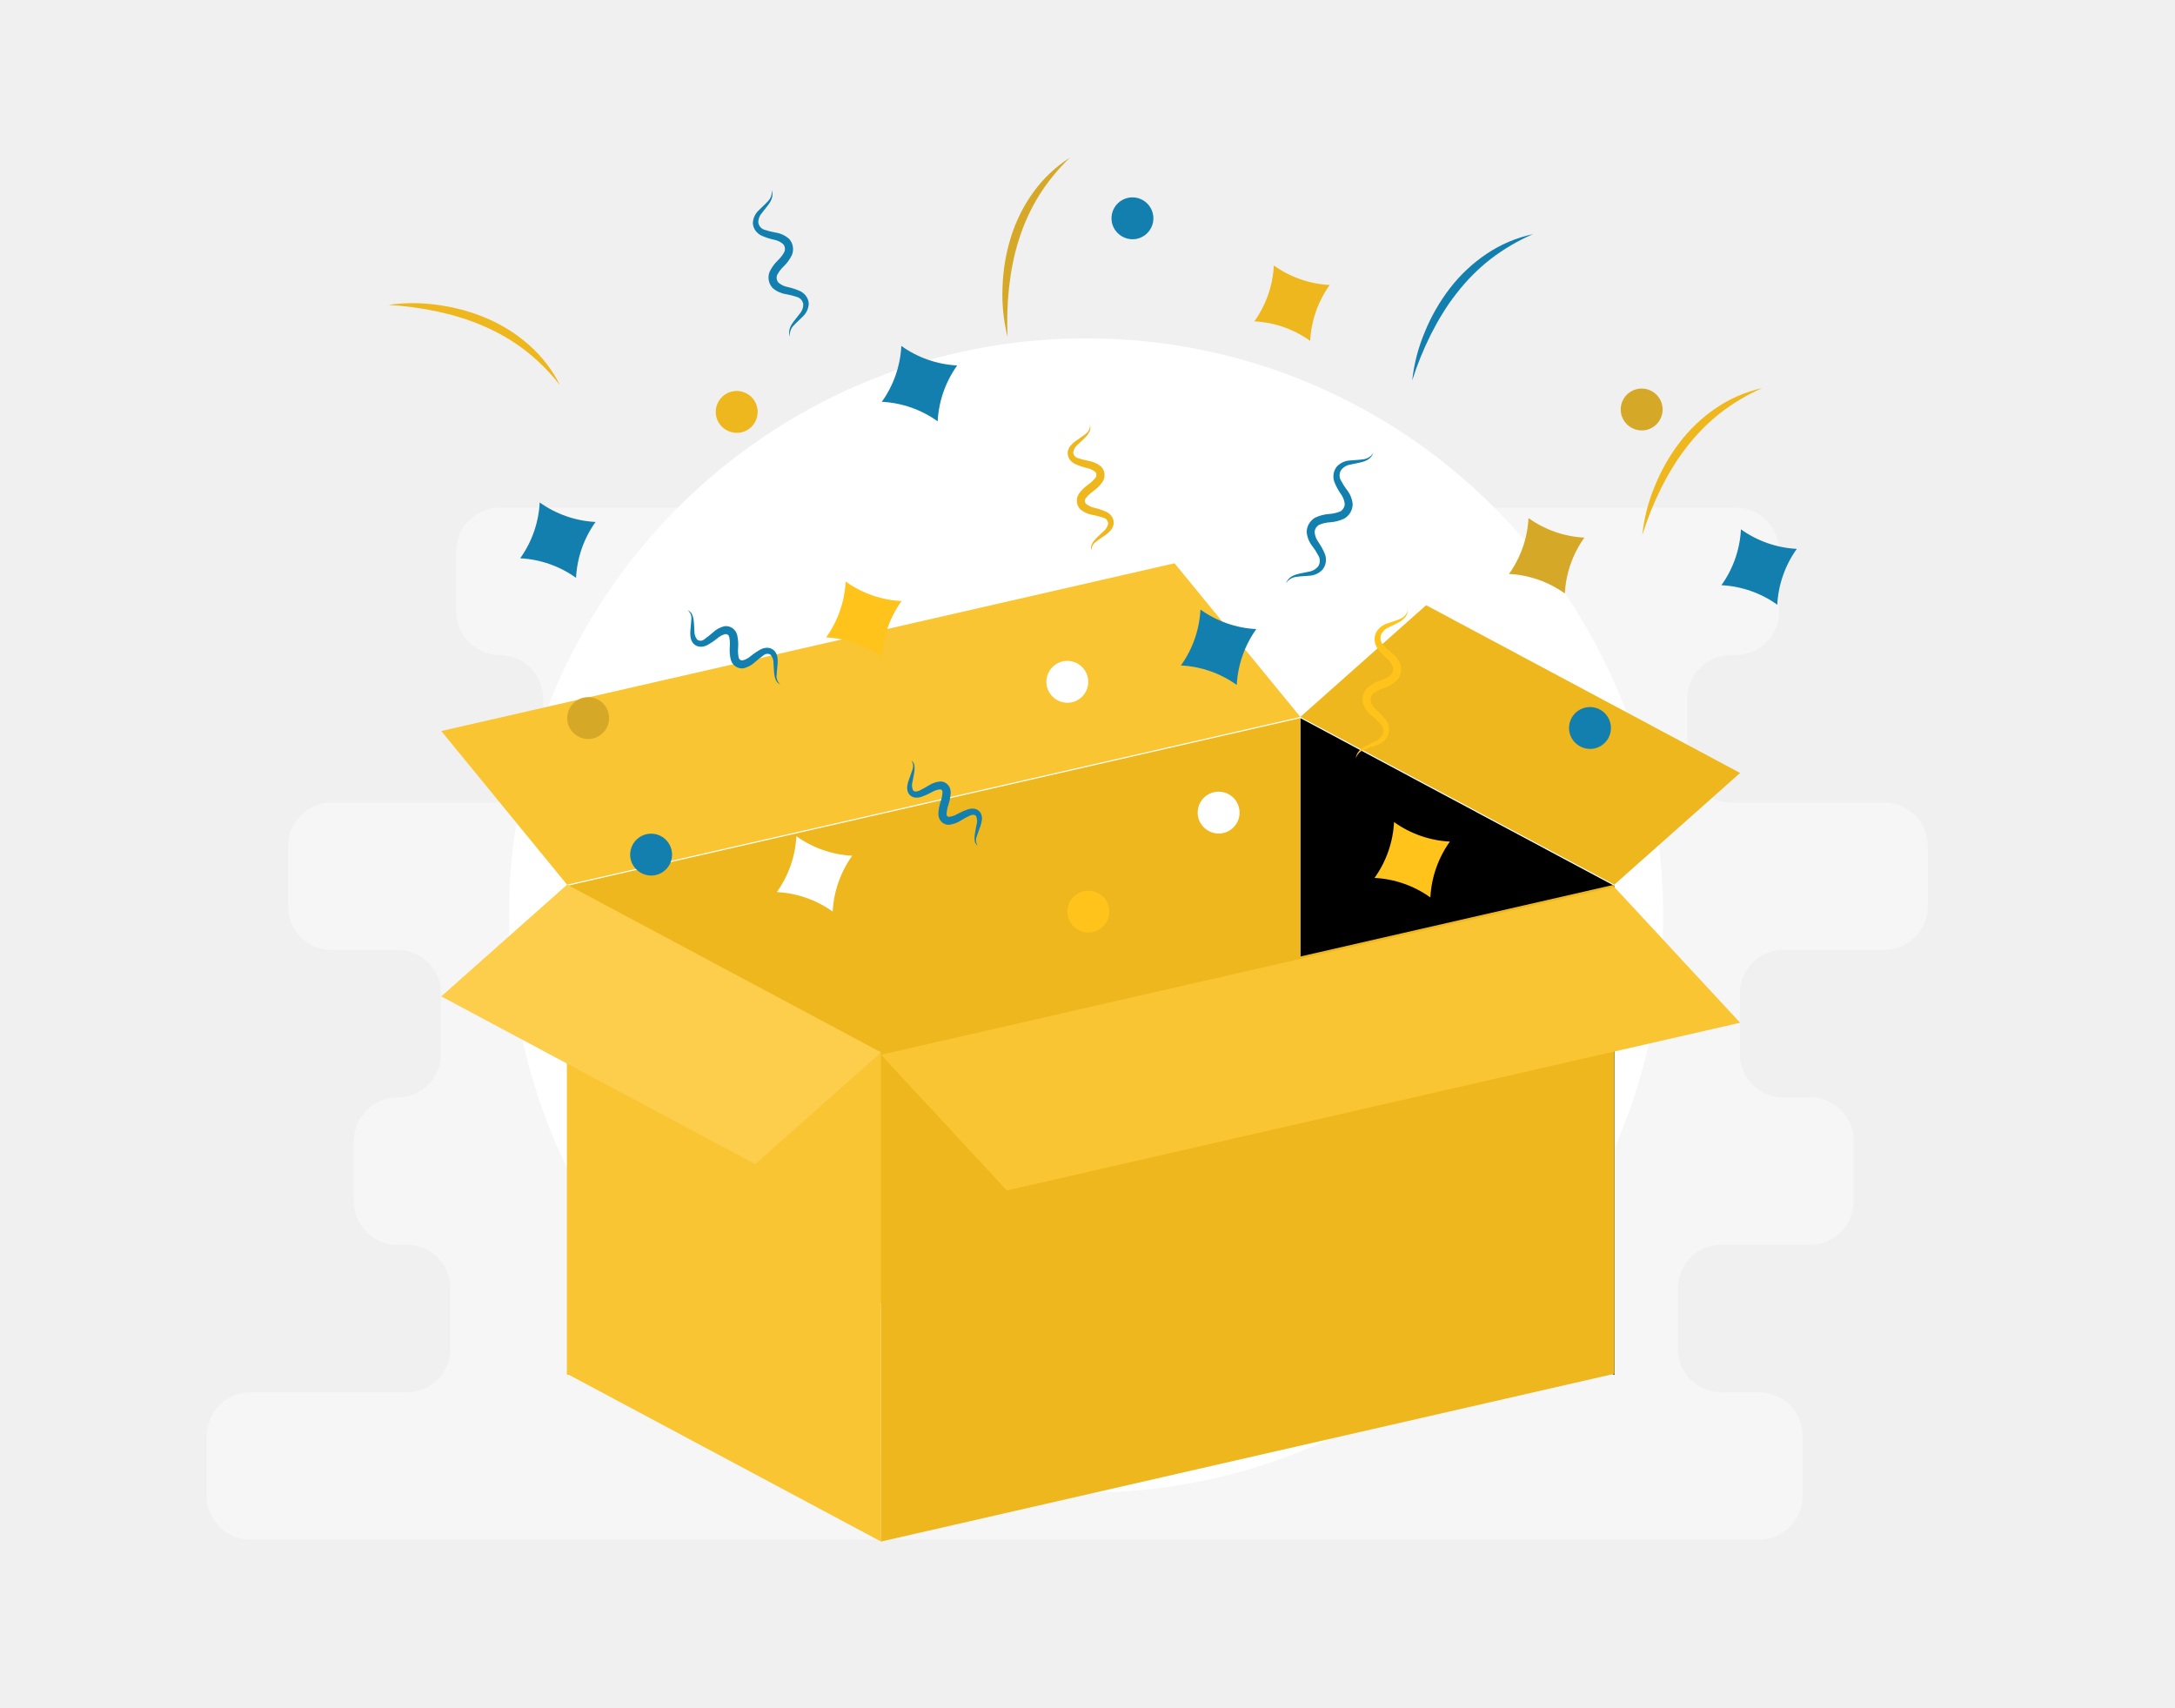
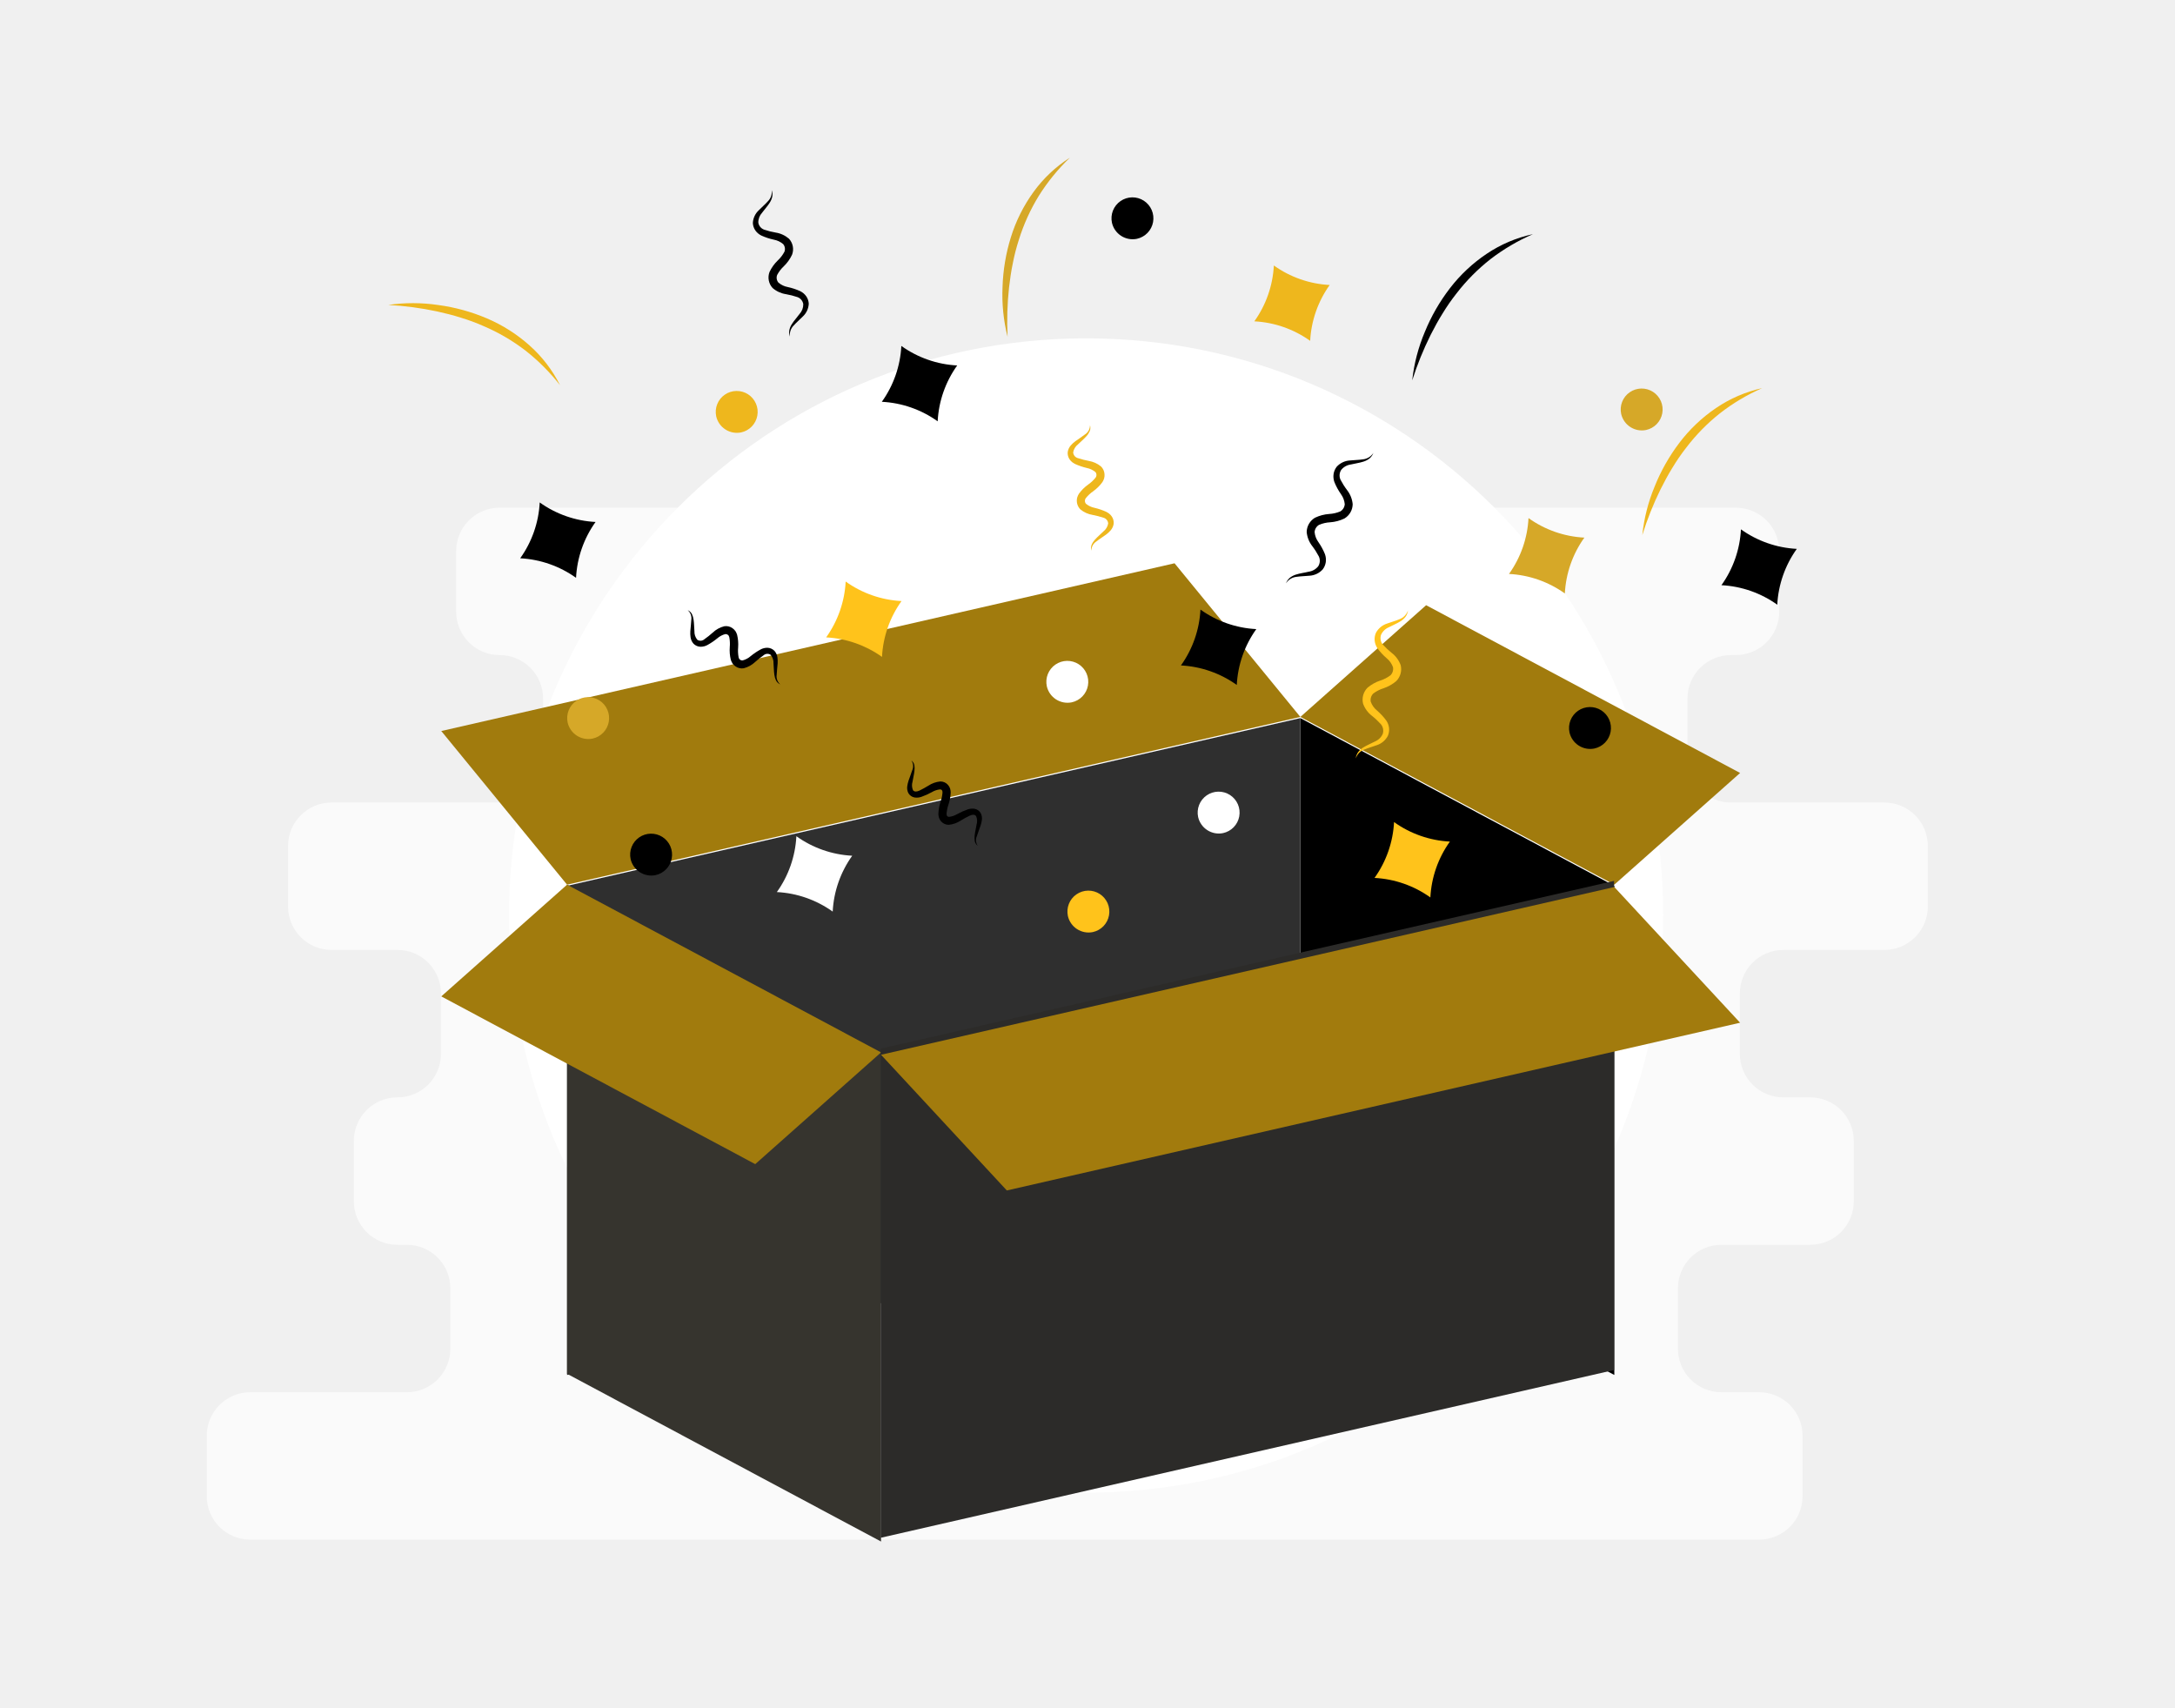
<svg xmlns="http://www.w3.org/2000/svg" width="242" height="190" viewBox="0 0 242 190" fill="none">
-   <path d="M214.501 100.845V94.118C214.501 92.835 213.992 91.605 213.085 90.698C212.177 89.79 210.947 89.281 209.664 89.281H192.591C191.956 89.281 191.327 89.156 190.74 88.913C190.153 88.67 189.62 88.313 189.171 87.864C188.721 87.415 188.365 86.882 188.122 86.295C187.879 85.708 187.754 85.079 187.754 84.444V77.716C187.754 76.433 188.264 75.203 189.171 74.296C190.078 73.389 191.308 72.879 192.591 72.879H193.13C193.765 72.879 194.394 72.754 194.981 72.511C195.568 72.268 196.101 71.912 196.55 71.463C197 71.013 197.356 70.48 197.599 69.893C197.842 69.306 197.967 68.677 197.967 68.042V61.315C197.967 60.679 197.842 60.05 197.599 59.464C197.356 58.877 197 58.343 196.55 57.894C196.101 57.445 195.568 57.089 194.981 56.846C194.394 56.603 193.765 56.477 193.13 56.477H55.59C54.307 56.477 53.077 56.987 52.17 57.894C51.263 58.801 50.753 60.032 50.753 61.315V68.042C50.753 69.325 51.263 70.555 52.17 71.463C53.077 72.37 54.307 72.879 55.59 72.879C56.225 72.879 56.854 73.004 57.441 73.247C58.028 73.49 58.561 73.847 59.011 74.296C59.46 74.745 59.816 75.278 60.059 75.865C60.302 76.452 60.427 77.081 60.427 77.716V84.444C60.427 85.079 60.302 85.708 60.059 86.295C59.816 86.882 59.46 87.415 59.011 87.864C58.561 88.313 58.028 88.67 57.441 88.913C56.854 89.156 56.225 89.281 55.59 89.281H36.885C36.25 89.281 35.621 89.406 35.034 89.649C34.447 89.892 33.914 90.249 33.465 90.698C33.015 91.147 32.659 91.68 32.416 92.267C32.173 92.854 32.048 93.483 32.048 94.118V100.845C32.048 101.481 32.173 102.11 32.416 102.697C32.659 103.283 33.015 103.817 33.465 104.266C33.914 104.715 34.447 105.071 35.034 105.314C35.621 105.557 36.25 105.683 36.885 105.683H44.224C45.507 105.683 46.738 106.192 47.645 107.099C48.552 108.006 49.062 109.237 49.062 110.52V117.247C49.062 118.53 48.552 119.76 47.645 120.668C46.738 121.575 45.507 122.084 44.224 122.084H44.207C42.924 122.084 41.694 122.594 40.786 123.501C39.879 124.408 39.37 125.638 39.37 126.921V133.649C39.37 134.284 39.495 134.913 39.738 135.5C39.981 136.087 40.337 136.62 40.786 137.069C41.236 137.518 41.769 137.875 42.356 138.118C42.943 138.361 43.572 138.486 44.207 138.486H45.269C45.904 138.486 46.533 138.611 47.12 138.854C47.707 139.097 48.24 139.453 48.689 139.903C49.138 140.352 49.495 140.885 49.738 141.472C49.981 142.059 50.106 142.688 50.106 143.323V150.051C50.106 151.333 49.596 152.564 48.689 153.471C47.782 154.378 46.552 154.888 45.269 154.888H27.841C27.206 154.888 26.577 155.013 25.99 155.256C25.403 155.499 24.87 155.855 24.421 156.304C23.971 156.754 23.615 157.287 23.372 157.874C23.129 158.46 23.004 159.089 23.004 159.725V166.452C23.004 167.087 23.129 167.716 23.372 168.303C23.615 168.89 23.971 169.423 24.421 169.873C24.87 170.322 25.403 170.678 25.99 170.921C26.577 171.164 27.206 171.289 27.841 171.289H195.727C196.362 171.289 196.991 171.164 197.578 170.921C198.165 170.678 198.698 170.322 199.147 169.873C199.596 169.423 199.953 168.89 200.196 168.303C200.439 167.716 200.564 167.087 200.564 166.452V159.725C200.564 159.089 200.439 158.46 200.196 157.874C199.953 157.287 199.596 156.754 199.147 156.304C198.698 155.855 198.165 155.499 197.578 155.256C196.991 155.013 196.362 154.888 195.727 154.888H191.533C190.898 154.888 190.269 154.762 189.682 154.519C189.095 154.276 188.562 153.92 188.113 153.471C187.663 153.022 187.307 152.488 187.064 151.902C186.821 151.315 186.696 150.686 186.696 150.051V143.323C186.696 142.688 186.821 142.059 187.064 141.472C187.307 140.885 187.663 140.352 188.113 139.903C188.562 139.453 189.095 139.097 189.682 138.854C190.269 138.611 190.898 138.486 191.533 138.486H201.422C202.705 138.486 203.935 137.976 204.842 137.069C205.749 136.162 206.259 134.932 206.259 133.649V126.921C206.259 125.638 205.749 124.408 204.842 123.501C203.935 122.594 202.705 122.084 201.422 122.084H198.422C197.139 122.084 195.909 121.575 195.002 120.668C194.095 119.76 193.585 118.53 193.585 117.247V110.52C193.585 109.237 194.095 108.006 195.002 107.099C195.909 106.192 197.139 105.683 198.422 105.683H209.664C210.947 105.683 212.177 105.173 213.085 104.266C213.992 103.359 214.501 102.128 214.501 100.845Z" fill="white" fill-opacity="0.37" />
+   <path d="M214.501 100.845V94.118C214.501 92.835 213.992 91.605 213.085 90.698C212.177 89.79 210.947 89.281 209.664 89.281H192.591C191.956 89.281 191.327 89.156 190.74 88.913C190.153 88.67 189.62 88.313 189.171 87.864C188.721 87.415 188.365 86.882 188.122 86.295C187.879 85.708 187.754 85.079 187.754 84.444V77.716C187.754 76.433 188.264 75.203 189.171 74.296C190.078 73.389 191.308 72.879 192.591 72.879H193.13C193.765 72.879 194.394 72.754 194.981 72.511C195.568 72.268 196.101 71.912 196.55 71.463C197 71.013 197.356 70.48 197.599 69.893C197.842 69.306 197.967 68.677 197.967 68.042V61.315C197.967 60.679 197.842 60.05 197.599 59.464C197.356 58.877 197 58.343 196.55 57.894C196.101 57.445 195.568 57.089 194.981 56.846C194.394 56.603 193.765 56.477 193.13 56.477H55.59C54.307 56.477 53.077 56.987 52.17 57.894C51.263 58.801 50.753 60.032 50.753 61.315V68.042C50.753 69.325 51.263 70.555 52.17 71.463C53.077 72.37 54.307 72.879 55.59 72.879C56.225 72.879 56.854 73.004 57.441 73.247C58.028 73.49 58.561 73.847 59.011 74.296C59.46 74.745 59.816 75.278 60.059 75.865C60.302 76.452 60.427 77.081 60.427 77.716V84.444C60.427 85.079 60.302 85.708 60.059 86.295C59.816 86.882 59.46 87.415 59.011 87.864C58.561 88.313 58.028 88.67 57.441 88.913C56.854 89.156 56.225 89.281 55.59 89.281H36.885C36.25 89.281 35.621 89.406 35.034 89.649C34.447 89.892 33.914 90.249 33.465 90.698C33.015 91.147 32.659 91.68 32.416 92.267C32.173 92.854 32.048 93.483 32.048 94.118V100.845C32.048 101.481 32.173 102.11 32.416 102.697C32.659 103.283 33.015 103.817 33.465 104.266C33.914 104.715 34.447 105.071 35.034 105.314C35.621 105.557 36.25 105.683 36.885 105.683H44.224C45.507 105.683 46.738 106.192 47.645 107.099C48.552 108.006 49.062 109.237 49.062 110.52V117.247C49.062 118.53 48.552 119.76 47.645 120.668C46.738 121.575 45.507 122.084 44.224 122.084H44.207C42.924 122.084 41.694 122.594 40.786 123.501C39.879 124.408 39.37 125.638 39.37 126.921V133.649C39.37 134.284 39.495 134.913 39.738 135.5C39.981 136.087 40.337 136.62 40.786 137.069C41.236 137.518 41.769 137.875 42.356 138.118C42.943 138.361 43.572 138.486 44.207 138.486H45.269C45.904 138.486 46.533 138.611 47.12 138.854C47.707 139.097 48.24 139.453 48.689 139.903C49.138 140.352 49.495 140.885 49.738 141.472C49.981 142.059 50.106 142.688 50.106 143.323V150.051C50.106 151.333 49.596 152.564 48.689 153.471C47.782 154.378 46.552 154.888 45.269 154.888H27.841C27.206 154.888 26.577 155.013 25.99 155.256C25.403 155.499 24.87 155.855 24.421 156.304C23.971 156.754 23.615 157.287 23.372 157.874C23.129 158.46 23.004 159.089 23.004 159.725V166.452C23.004 167.087 23.129 167.716 23.372 168.303C23.615 168.89 23.971 169.423 24.421 169.873C24.87 170.322 25.403 170.678 25.99 170.921C26.577 171.164 27.206 171.289 27.841 171.289H195.727C196.362 171.289 196.991 171.164 197.578 170.921C198.165 170.678 198.698 170.322 199.147 169.873C199.596 169.423 199.953 168.89 200.196 168.303C200.439 167.716 200.564 167.087 200.564 166.452V159.725C200.564 159.089 200.439 158.46 200.196 157.874C199.953 157.287 199.596 156.754 199.147 156.304C198.698 155.855 198.165 155.499 197.578 155.256C196.991 155.013 196.362 154.888 195.727 154.888H191.533C190.898 154.888 190.269 154.762 189.682 154.519C189.095 154.276 188.562 153.92 188.113 153.471C187.663 153.022 187.307 152.488 187.064 151.902C186.821 151.315 186.696 150.686 186.696 150.051V143.323C186.696 142.688 186.821 142.059 187.064 141.472C187.307 140.885 187.663 140.352 188.113 139.903C188.562 139.453 189.095 139.097 189.682 138.854C190.269 138.611 190.898 138.486 191.533 138.486H201.422C202.705 138.486 203.935 137.976 204.842 137.069C205.749 136.162 206.259 134.932 206.259 133.649V126.921C206.259 125.638 205.749 124.408 204.842 123.501C203.935 122.594 202.705 122.084 201.422 122.084H198.422C197.139 122.084 195.909 121.575 195.002 120.668C194.095 119.76 193.585 118.53 193.585 117.247V110.52C193.585 109.237 194.095 108.006 195.002 107.099C195.909 106.192 197.139 105.683 198.422 105.683H209.664C210.947 105.683 212.177 105.173 213.085 104.266C213.992 103.359 214.501 102.128 214.501 100.845Z" fill="white" fill-opacity="0.65" />
  <path d="M120.846 166.056C156.307 166.056 185.054 137.31 185.054 101.849C185.054 66.388 156.307 37.641 120.846 37.641C85.385 37.641 56.638 66.388 56.638 101.849C56.638 137.31 85.385 166.056 120.846 166.056Z" fill="white" />
  <path d="M144.682 79.89L179.616 98.551V152.968L144.682 134.307V79.89Z" fill="black" />
-   <path d="M144.682 79.89L63.094 98.551V152.968L144.682 134.307V79.89Z" fill="#EEB71D" />
-   <path d="M130.685 62.666L49.098 81.328L63.094 98.422L144.682 79.76L130.685 62.666Z" fill="#F9C532" />
-   <path d="M98.028 171.5L63.094 152.839V98.422L98.028 117.083V171.5Z" fill="#F9C532" />
-   <path d="M84.032 129.512L49.098 110.85L63.094 98.422L98.028 117.083L84.032 129.512Z" fill="#FCCE4C" />
-   <path d="M179.616 98.421L144.682 79.76L158.678 67.331L193.612 85.993L179.616 98.421Z" fill="#EEB71D" />
-   <path d="M98.027 171.5L179.615 152.839V98.422L98.027 117.083V171.5Z" fill="#EEB71D" />
-   <path d="M98.027 117.344L179.615 98.683L193.612 113.78L112.024 132.441L98.027 117.344Z" fill="#F9C532" />
+   <path d="M144.682 79.89L63.094 98.551V152.968L144.682 134.307V79.89Z" fill="#2F2F2F" />
+   <path d="M130.685 62.666L49.098 81.328L63.094 98.422L144.682 79.76L130.685 62.666Z" fill="#A17B0D" />
+   <path d="M98.028 171.5L63.094 152.839V98.422L98.028 117.083V171.5Z" fill="#36342E" />
+   <path d="M84.032 129.512L49.098 110.85L63.094 98.422L98.028 117.083L84.032 129.512Z" fill="#A17B0D" />
+   <path d="M179.616 98.421L144.682 79.76L158.678 67.331L193.612 85.993L179.616 98.421Z" fill="#A17B0D" />
+   <path d="M98 171.078L179.588 152.417V98L98 116.661V171.078Z" fill="#2C2B29" />
+   <path d="M98.027 117.344L179.615 98.683L193.612 113.78L112.024 132.441L98.027 117.344Z" fill="#A27B0D" />
  <path d="M43.199 33.925C45.044 33.658 46.919 33.66 48.763 33.934C50.625 34.184 52.444 34.684 54.173 35.42C55.91 36.16 57.514 37.178 58.922 38.435C60.322 39.68 61.472 41.181 62.311 42.856C61.188 41.416 59.893 40.119 58.455 38.993C57.025 37.897 55.462 36.984 53.803 36.277C52.978 35.912 52.131 35.599 51.266 35.338C50.405 35.061 49.524 34.848 48.638 34.648C46.847 34.265 45.028 34.023 43.199 33.925Z" fill="#EEB71D" />
-   <path d="M157.129 42.318C157.332 40.464 157.804 38.65 158.53 36.933C159.239 35.193 160.179 33.557 161.324 32.068C162.475 30.572 163.862 29.273 165.432 28.225C166.988 27.181 168.728 26.444 170.56 26.051C168.885 26.778 167.306 27.707 165.856 28.816C164.436 29.927 163.161 31.212 162.061 32.64C161.501 33.348 160.986 34.09 160.517 34.861C160.033 35.626 159.606 36.425 159.191 37.233C158.372 38.872 157.682 40.572 157.129 42.318Z" fill="#127FAF" />
+   <path d="M157.129 42.318C157.332 40.464 157.804 38.65 158.53 36.933C159.239 35.193 160.179 33.557 161.324 32.068C162.475 30.572 163.862 29.273 165.432 28.225C166.988 27.181 168.728 26.444 170.56 26.051C168.885 26.778 167.306 27.707 165.856 28.816C164.436 29.927 163.161 31.212 162.061 32.64C161.501 33.348 160.986 34.09 160.517 34.861C160.033 35.626 159.606 36.425 159.191 37.233C158.372 38.872 157.682 40.572 157.129 42.318Z" fill="black" />
  <path d="M112.107 37.47C111.652 35.661 111.463 33.797 111.546 31.934C111.605 30.056 111.916 28.195 112.472 26.401C113.03 24.597 113.879 22.897 114.985 21.368C116.081 19.848 117.456 18.551 119.036 17.545C117.719 18.809 116.561 20.23 115.589 21.775C114.644 23.311 113.896 24.959 113.362 26.68C113.083 27.539 112.858 28.414 112.688 29.3C112.5 30.185 112.378 31.083 112.27 31.986C112.072 33.806 112.018 35.64 112.107 37.47Z" fill="#D6A828" />
  <path d="M182.729 59.534C182.921 57.679 183.381 55.862 184.097 54.141C184.794 52.396 185.723 50.754 186.859 49.258C188 47.754 189.379 46.447 190.942 45.388C192.491 44.335 194.227 43.586 196.057 43.182C194.386 43.919 192.813 44.858 191.37 45.977C189.957 47.097 188.69 48.39 187.6 49.825C187.044 50.537 186.533 51.282 186.07 52.056C185.591 52.824 185.169 53.626 184.759 54.437C183.95 56.08 183.272 57.785 182.729 59.534Z" fill="#EEB71D" />
-   <path d="M76.515 67.883C76.718 67.968 76.885 68.121 76.987 68.317C77.083 68.516 77.145 68.729 77.172 68.948C77.236 69.379 77.227 69.807 77.265 70.212C77.248 70.561 77.362 70.904 77.584 71.173C77.702 71.252 77.842 71.29 77.984 71.281C78.125 71.271 78.26 71.216 78.366 71.122C78.692 70.894 79.004 70.646 79.3 70.38C79.66 70.036 80.103 69.792 80.586 69.671C80.907 69.62 81.235 69.697 81.499 69.887C81.632 69.98 81.748 70.096 81.838 70.23C81.914 70.356 81.974 70.49 82.017 70.63C82.125 71.087 82.163 71.558 82.129 72.026C82.095 72.393 82.113 72.764 82.182 73.127C82.201 73.236 82.262 73.334 82.352 73.399C82.43 73.459 82.529 73.485 82.627 73.472C82.96 73.385 83.269 73.222 83.527 72.993C83.868 72.714 84.236 72.466 84.623 72.255C84.859 72.127 85.124 72.062 85.392 72.065C85.687 72.074 85.966 72.198 86.171 72.41C86.347 72.612 86.461 72.861 86.499 73.126C86.53 73.351 86.538 73.579 86.523 73.806C86.493 74.239 86.431 74.65 86.417 75.057C86.385 75.257 86.405 75.461 86.475 75.651C86.546 75.841 86.664 76.009 86.819 76.139C86.615 76.054 86.448 75.901 86.345 75.706C86.25 75.507 86.187 75.293 86.159 75.074C86.095 74.643 86.103 74.215 86.065 73.811C86.082 73.462 85.968 73.119 85.746 72.849C85.629 72.769 85.489 72.731 85.348 72.74C85.207 72.748 85.072 72.804 84.966 72.897C84.64 73.124 84.328 73.371 84.032 73.636C83.672 73.98 83.23 74.225 82.748 74.347C82.427 74.4 82.099 74.324 81.834 74.136C81.7 74.045 81.584 73.929 81.493 73.795C81.415 73.67 81.354 73.536 81.311 73.395C81.201 72.938 81.162 72.467 81.197 71.998C81.231 71.63 81.214 71.258 81.146 70.895C81.129 70.834 81.106 70.775 81.076 70.719C81.039 70.69 81.024 70.636 80.977 70.62C80.899 70.56 80.8 70.533 80.703 70.544C80.37 70.63 80.062 70.794 79.804 71.021C79.462 71.301 79.096 71.548 78.709 71.761C78.474 71.889 78.21 71.955 77.942 71.953C77.647 71.946 77.367 71.823 77.162 71.612C76.985 71.41 76.871 71.161 76.834 70.896C76.802 70.671 76.793 70.443 76.809 70.216C76.839 69.783 76.901 69.372 76.916 68.965C76.948 68.765 76.928 68.561 76.858 68.371C76.788 68.181 76.669 68.013 76.515 67.883Z" fill="#127FAF" />
+   <path d="M76.515 67.883C76.718 67.968 76.885 68.121 76.987 68.317C77.083 68.516 77.145 68.729 77.172 68.948C77.236 69.379 77.227 69.807 77.265 70.212C77.248 70.561 77.362 70.904 77.584 71.173C77.702 71.252 77.842 71.29 77.984 71.281C78.125 71.271 78.26 71.216 78.366 71.122C78.692 70.894 79.004 70.646 79.3 70.38C79.66 70.036 80.103 69.792 80.586 69.671C80.907 69.62 81.235 69.697 81.499 69.887C81.632 69.98 81.748 70.096 81.838 70.23C81.914 70.356 81.974 70.49 82.017 70.63C82.125 71.087 82.163 71.558 82.129 72.026C82.095 72.393 82.113 72.764 82.182 73.127C82.201 73.236 82.262 73.334 82.352 73.399C82.43 73.459 82.529 73.485 82.627 73.472C82.96 73.385 83.269 73.222 83.527 72.993C83.868 72.714 84.236 72.466 84.623 72.255C84.859 72.127 85.124 72.062 85.392 72.065C85.687 72.074 85.966 72.198 86.171 72.41C86.347 72.612 86.461 72.861 86.499 73.126C86.53 73.351 86.538 73.579 86.523 73.806C86.493 74.239 86.431 74.65 86.417 75.057C86.385 75.257 86.405 75.461 86.475 75.651C86.546 75.841 86.664 76.009 86.819 76.139C86.615 76.054 86.448 75.901 86.345 75.706C86.25 75.507 86.187 75.293 86.159 75.074C86.095 74.643 86.103 74.215 86.065 73.811C86.082 73.462 85.968 73.119 85.746 72.849C85.629 72.769 85.489 72.731 85.348 72.74C85.207 72.748 85.072 72.804 84.966 72.897C84.64 73.124 84.328 73.371 84.032 73.636C83.672 73.98 83.23 74.225 82.748 74.347C82.427 74.4 82.099 74.324 81.834 74.136C81.7 74.045 81.584 73.929 81.493 73.795C81.415 73.67 81.354 73.536 81.311 73.395C81.201 72.938 81.162 72.467 81.197 71.998C81.231 71.63 81.214 71.258 81.146 70.895C81.129 70.834 81.106 70.775 81.076 70.719C81.039 70.69 81.024 70.636 80.977 70.62C80.899 70.56 80.8 70.533 80.703 70.544C80.37 70.63 80.062 70.794 79.804 71.021C79.462 71.301 79.096 71.548 78.709 71.761C78.474 71.889 78.21 71.955 77.942 71.953C77.647 71.946 77.367 71.823 77.162 71.612C76.985 71.41 76.871 71.161 76.834 70.896C76.802 70.671 76.793 70.443 76.809 70.216C76.839 69.783 76.901 69.372 76.916 68.965C76.948 68.765 76.928 68.561 76.858 68.371C76.788 68.181 76.669 68.013 76.515 67.883Z" fill="black" />
  <path d="M121.279 47.303C121.343 47.519 121.333 47.751 121.25 47.961C121.16 48.169 121.036 48.361 120.881 48.528C120.585 48.864 120.24 49.138 119.947 49.434C119.66 49.654 119.467 49.974 119.406 50.331C119.417 50.481 119.476 50.624 119.573 50.739C119.67 50.854 119.8 50.935 119.946 50.971C120.334 51.098 120.73 51.2 121.131 51.276C121.636 51.356 122.111 51.57 122.506 51.896C122.735 52.123 122.872 52.426 122.893 52.748C122.907 52.908 122.892 53.07 122.849 53.226C122.804 53.368 122.742 53.505 122.662 53.631C122.378 54.023 122.033 54.366 121.641 54.648C121.329 54.863 121.051 55.122 120.814 55.418C120.741 55.513 120.705 55.633 120.713 55.753C120.718 55.864 120.762 55.971 120.838 56.053C121.113 56.276 121.438 56.428 121.785 56.497C122.228 56.601 122.659 56.747 123.073 56.934C123.189 56.994 123.3 57.062 123.405 57.139C123.517 57.228 123.615 57.333 123.696 57.451C123.864 57.692 123.94 57.985 123.911 58.278C123.87 58.547 123.753 58.799 123.575 59.005C123.421 59.181 123.249 59.341 123.06 59.479C122.699 59.743 122.334 59.964 122.007 60.224C121.83 60.334 121.685 60.487 121.584 60.669C121.483 60.852 121.43 61.056 121.431 61.264C121.366 61.048 121.376 60.816 121.459 60.606C121.548 60.397 121.673 60.205 121.827 60.038C122.123 59.702 122.468 59.428 122.761 59.131C123.048 58.911 123.24 58.591 123.301 58.234C123.29 58.085 123.233 57.942 123.136 57.827C123.04 57.712 122.909 57.63 122.764 57.594C122.376 57.466 121.981 57.364 121.581 57.288C121.075 57.208 120.601 56.995 120.206 56.67C120.037 56.498 119.917 56.285 119.855 56.052C119.794 55.819 119.795 55.574 119.857 55.341C119.9 55.198 119.963 55.061 120.042 54.934C120.325 54.541 120.67 54.197 121.063 53.915C121.376 53.701 121.655 53.441 121.892 53.145C121.966 53.05 122.003 52.931 121.995 52.81C121.991 52.698 121.948 52.592 121.873 52.509C121.599 52.286 121.274 52.133 120.927 52.065C120.485 51.961 120.054 51.815 119.64 51.629C119.524 51.57 119.413 51.502 119.308 51.426C119.195 51.337 119.097 51.233 119.015 51.115C118.847 50.875 118.77 50.582 118.799 50.289C118.84 50.02 118.956 49.768 119.134 49.562C119.287 49.385 119.46 49.226 119.649 49.088C120.01 48.824 120.375 48.602 120.702 48.343C120.879 48.233 121.024 48.08 121.125 47.898C121.226 47.715 121.279 47.511 121.279 47.303Z" fill="#EEB71D" />
-   <path d="M143.087 64.892C143.173 64.656 143.318 64.446 143.509 64.283C143.709 64.123 143.938 64.001 144.182 63.926C144.665 63.769 145.161 63.716 145.615 63.602C146.033 63.543 146.412 63.326 146.673 62.995C146.774 62.835 146.833 62.652 146.845 62.463C146.857 62.274 146.823 62.085 146.744 61.913C146.531 61.506 146.285 61.118 146.007 60.753C145.654 60.301 145.439 59.757 145.387 59.186C145.393 58.864 145.481 58.547 145.644 58.269C145.807 57.99 146.039 57.758 146.318 57.595C146.812 57.36 147.346 57.219 147.892 57.18C148.318 57.157 148.737 57.061 149.13 56.895C149.271 56.81 149.39 56.693 149.476 56.552C149.561 56.411 149.612 56.252 149.623 56.087C149.584 55.684 149.438 55.298 149.198 54.971C148.903 54.549 148.657 54.095 148.465 53.617C148.367 53.334 148.338 53.032 148.38 52.736C148.425 52.44 148.546 52.16 148.729 51.923C149.11 51.508 149.638 51.258 150.2 51.227C150.704 51.174 151.185 51.177 151.649 51.103C151.884 51.078 152.11 51.001 152.311 50.877C152.511 50.753 152.681 50.585 152.808 50.386C152.722 50.622 152.577 50.832 152.386 50.995C152.186 51.156 151.958 51.277 151.713 51.354C151.231 51.511 150.735 51.565 150.28 51.679C149.863 51.738 149.484 51.955 149.222 52.285C149.122 52.445 149.062 52.627 149.049 52.816C149.037 53.005 149.071 53.194 149.149 53.366C149.361 53.773 149.606 54.161 149.884 54.526C150.236 54.978 150.452 55.521 150.506 56.091C150.501 56.414 150.414 56.73 150.252 57.01C150.09 57.289 149.859 57.522 149.581 57.687C149.087 57.924 148.553 58.066 148.006 58.105C147.579 58.127 147.16 58.223 146.766 58.388C146.624 58.472 146.504 58.589 146.418 58.729C146.331 58.87 146.28 59.029 146.268 59.193C146.304 59.597 146.45 59.982 146.69 60.308C146.985 60.73 147.231 61.184 147.424 61.661C147.523 61.943 147.553 62.245 147.512 62.541C147.468 62.837 147.348 63.117 147.165 63.354C146.785 63.77 146.257 64.02 145.695 64.05C145.191 64.104 144.71 64.101 144.245 64.175C144.011 64.199 143.785 64.277 143.584 64.401C143.384 64.525 143.214 64.693 143.087 64.892Z" fill="#127FAF" />
+   <path d="M143.087 64.892C143.173 64.656 143.318 64.446 143.509 64.283C143.709 64.123 143.938 64.001 144.182 63.926C144.665 63.769 145.161 63.716 145.615 63.602C146.033 63.543 146.412 63.326 146.673 62.995C146.774 62.835 146.833 62.652 146.845 62.463C146.857 62.274 146.823 62.085 146.744 61.913C146.531 61.506 146.285 61.118 146.007 60.753C145.654 60.301 145.439 59.757 145.387 59.186C145.393 58.864 145.481 58.547 145.644 58.269C145.807 57.99 146.039 57.758 146.318 57.595C146.812 57.36 147.346 57.219 147.892 57.18C148.318 57.157 148.737 57.061 149.13 56.895C149.271 56.81 149.39 56.693 149.476 56.552C149.561 56.411 149.612 56.252 149.623 56.087C149.584 55.684 149.438 55.298 149.198 54.971C148.903 54.549 148.657 54.095 148.465 53.617C148.367 53.334 148.338 53.032 148.38 52.736C148.425 52.44 148.546 52.16 148.729 51.923C149.11 51.508 149.638 51.258 150.2 51.227C150.704 51.174 151.185 51.177 151.649 51.103C151.884 51.078 152.11 51.001 152.311 50.877C152.511 50.753 152.681 50.585 152.808 50.386C152.722 50.622 152.577 50.832 152.386 50.995C152.186 51.156 151.958 51.277 151.713 51.354C151.231 51.511 150.735 51.565 150.28 51.679C149.863 51.738 149.484 51.955 149.222 52.285C149.122 52.445 149.062 52.627 149.049 52.816C149.037 53.005 149.071 53.194 149.149 53.366C149.361 53.773 149.606 54.161 149.884 54.526C150.236 54.978 150.452 55.521 150.506 56.091C150.501 56.414 150.414 56.73 150.252 57.01C150.09 57.289 149.859 57.522 149.581 57.687C149.087 57.924 148.553 58.066 148.006 58.105C147.579 58.127 147.16 58.223 146.766 58.388C146.624 58.472 146.504 58.589 146.418 58.729C146.331 58.87 146.28 59.029 146.268 59.193C146.304 59.597 146.45 59.982 146.69 60.308C146.985 60.73 147.231 61.184 147.424 61.661C147.523 61.943 147.553 62.245 147.512 62.541C147.468 62.837 147.348 63.117 147.165 63.354C146.785 63.77 146.257 64.02 145.695 64.05C145.191 64.104 144.71 64.101 144.245 64.175C144.011 64.199 143.785 64.277 143.584 64.401C143.384 64.525 143.214 64.693 143.087 64.892Z" fill="black" />
  <path d="M150.851 84.373C150.875 84.123 150.964 83.884 151.108 83.678C151.262 83.473 151.453 83.299 151.671 83.165C152.099 82.893 152.567 82.718 152.978 82.495C153.368 82.334 153.681 82.029 153.852 81.644C153.91 81.463 153.921 81.271 153.886 81.085C153.851 80.899 153.77 80.725 153.651 80.578C153.344 80.237 153.009 79.922 152.649 79.638C152.194 79.288 151.851 78.815 151.659 78.275C151.583 77.961 151.591 77.633 151.679 77.322C151.767 77.012 151.934 76.729 152.164 76.502C152.584 76.151 153.066 75.882 153.585 75.708C153.992 75.58 154.374 75.383 154.714 75.124C154.829 75.007 154.915 74.863 154.963 74.706C155.011 74.548 155.02 74.381 154.99 74.219C154.852 73.838 154.614 73.501 154.301 73.244C153.91 72.909 153.559 72.529 153.254 72.114C153.088 71.865 152.985 71.58 152.952 71.282C152.922 70.984 152.969 70.683 153.088 70.408C153.353 69.911 153.803 69.538 154.34 69.369C154.814 69.192 155.281 69.074 155.712 68.887C155.933 68.805 156.133 68.674 156.296 68.504C156.46 68.333 156.583 68.129 156.656 67.904C156.632 68.154 156.543 68.394 156.399 68.6C156.245 68.805 156.054 68.979 155.836 69.114C155.408 69.386 154.941 69.562 154.53 69.785C154.14 69.947 153.827 70.251 153.655 70.636C153.598 70.816 153.586 71.007 153.62 71.193C153.655 71.379 153.735 71.554 153.853 71.701C154.16 72.042 154.495 72.357 154.854 72.642C155.307 72.992 155.652 73.464 155.846 74.003C155.922 74.317 155.916 74.645 155.829 74.956C155.741 75.267 155.576 75.55 155.348 75.779C154.928 76.132 154.446 76.402 153.926 76.576C153.518 76.703 153.136 76.9 152.795 77.158C152.678 77.275 152.592 77.418 152.543 77.576C152.494 77.733 152.484 77.9 152.514 78.062C152.649 78.444 152.887 78.781 153.2 79.037C153.591 79.373 153.942 79.751 154.247 80.165C154.414 80.413 154.518 80.698 154.552 80.995C154.582 81.293 154.536 81.594 154.417 81.869C154.153 82.367 153.704 82.74 153.167 82.909C152.693 83.086 152.226 83.204 151.794 83.391C151.573 83.473 151.373 83.604 151.21 83.774C151.047 83.944 150.924 84.149 150.851 84.373Z" fill="#FFC31B" />
-   <path d="M101.401 84.606C101.574 84.73 101.693 84.915 101.735 85.123C101.769 85.332 101.772 85.544 101.746 85.754C101.702 86.168 101.596 86.564 101.535 86.95C101.436 87.267 101.454 87.608 101.585 87.913C101.732 88.088 101.947 88.107 102.282 87.964C102.626 87.798 102.962 87.614 103.288 87.413C103.684 87.149 104.139 86.986 104.613 86.939C104.776 86.935 104.938 86.967 105.088 87.033C105.237 87.099 105.37 87.198 105.477 87.322C105.586 87.444 105.668 87.588 105.718 87.745C105.755 87.882 105.776 88.023 105.777 88.165C105.76 88.612 105.68 89.055 105.54 89.48C105.423 89.816 105.349 90.166 105.32 90.52C105.319 90.579 105.325 90.638 105.336 90.696C105.361 90.726 105.357 90.772 105.391 90.788C105.431 90.848 105.489 90.867 105.589 90.877C105.918 90.842 106.236 90.735 106.519 90.563C106.888 90.359 107.274 90.187 107.673 90.048C107.917 89.963 108.178 89.939 108.434 89.978C108.579 90.004 108.717 90.062 108.837 90.148C108.957 90.234 109.057 90.346 109.128 90.475C109.242 90.71 109.284 90.973 109.247 91.231C109.217 91.446 109.167 91.657 109.099 91.863C108.967 92.258 108.813 92.625 108.699 92.999C108.616 93.174 108.581 93.368 108.597 93.561C108.613 93.754 108.68 93.939 108.792 94.097C108.619 93.974 108.499 93.789 108.457 93.581C108.423 93.372 108.419 93.16 108.445 92.95C108.489 92.535 108.594 92.139 108.654 91.754C108.753 91.437 108.736 91.095 108.604 90.79C108.458 90.614 108.244 90.594 107.91 90.736C107.566 90.901 107.23 91.084 106.904 91.284C106.508 91.548 106.054 91.712 105.581 91.761C105.418 91.766 105.256 91.735 105.106 91.67C104.956 91.605 104.823 91.507 104.715 91.384C104.605 91.262 104.521 91.118 104.47 90.962C104.432 90.825 104.411 90.684 104.408 90.541C104.424 90.093 104.503 89.65 104.644 89.224C104.762 88.887 104.837 88.537 104.867 88.182C104.868 88.123 104.863 88.064 104.851 88.006C104.826 87.974 104.831 87.927 104.797 87.911C104.757 87.85 104.699 87.832 104.601 87.82C104.272 87.854 103.955 87.961 103.673 88.132C103.303 88.336 102.918 88.509 102.52 88.649C102.276 88.734 102.016 88.759 101.761 88.722C101.615 88.697 101.477 88.639 101.357 88.554C101.237 88.469 101.137 88.357 101.065 88.229C100.95 87.994 100.908 87.731 100.944 87.472C100.975 87.258 101.024 87.046 101.092 86.841C101.225 86.446 101.379 86.079 101.493 85.705C101.577 85.53 101.612 85.336 101.596 85.143C101.58 84.95 101.513 84.765 101.401 84.606ZM85.856 21.156C85.945 21.383 85.97 21.629 85.926 21.869C85.875 22.111 85.779 22.341 85.643 22.549C85.383 22.962 85.051 23.311 84.785 23.677C84.513 23.974 84.365 24.365 84.373 24.768C84.401 24.944 84.476 25.108 84.59 25.245C84.703 25.382 84.85 25.487 85.017 25.548C85.437 25.691 85.868 25.799 86.304 25.874C86.853 25.958 87.367 26.196 87.787 26.559C88.003 26.795 88.15 27.086 88.21 27.401C88.27 27.715 88.242 28.04 88.127 28.339C87.902 28.817 87.592 29.251 87.213 29.619C86.912 29.9 86.661 30.229 86.468 30.592C86.414 30.733 86.399 30.886 86.424 31.035C86.448 31.183 86.513 31.323 86.609 31.438C86.904 31.692 87.261 31.863 87.644 31.933C88.13 32.037 88.603 32.194 89.054 32.401C89.315 32.532 89.539 32.726 89.707 32.964C89.875 33.209 89.971 33.495 89.986 33.791C89.959 34.338 89.718 34.852 89.314 35.222C88.973 35.572 88.615 35.868 88.314 36.209C88.152 36.368 88.03 36.563 87.957 36.779C87.884 36.994 87.863 37.224 87.895 37.449C87.805 37.223 87.781 36.976 87.824 36.736C87.874 36.494 87.97 36.263 88.106 36.056C88.366 35.642 88.698 35.293 88.963 34.927C89.235 34.629 89.383 34.239 89.376 33.836C89.348 33.661 89.273 33.496 89.161 33.359C89.048 33.221 88.901 33.117 88.734 33.055C88.315 32.912 87.885 32.802 87.449 32.727C86.9 32.644 86.386 32.407 85.966 32.044C85.749 31.809 85.601 31.518 85.539 31.204C85.478 30.89 85.505 30.565 85.617 30.265C85.841 29.786 86.151 29.351 86.531 28.983C86.833 28.702 87.085 28.373 87.278 28.009C87.333 27.869 87.35 27.716 87.326 27.567C87.302 27.418 87.239 27.278 87.143 27.161C86.849 26.908 86.492 26.737 86.11 26.666C85.624 26.562 85.152 26.406 84.7 26.2C84.439 26.07 84.214 25.878 84.046 25.64C83.877 25.396 83.78 25.11 83.766 24.813C83.791 24.267 84.032 23.752 84.437 23.383C84.778 23.033 85.135 22.736 85.436 22.396C85.598 22.237 85.721 22.042 85.794 21.826C85.866 21.611 85.888 21.381 85.856 21.156Z" fill="#127FAF" />
+   <path d="M101.401 84.606C101.574 84.73 101.693 84.915 101.735 85.123C101.769 85.332 101.772 85.544 101.746 85.754C101.702 86.168 101.596 86.564 101.535 86.95C101.436 87.267 101.454 87.608 101.585 87.913C101.732 88.088 101.947 88.107 102.282 87.964C102.626 87.798 102.962 87.614 103.288 87.413C103.684 87.149 104.139 86.986 104.613 86.939C104.776 86.935 104.938 86.967 105.088 87.033C105.237 87.099 105.37 87.198 105.477 87.322C105.586 87.444 105.668 87.588 105.718 87.745C105.755 87.882 105.776 88.023 105.777 88.165C105.76 88.612 105.68 89.055 105.54 89.48C105.423 89.816 105.349 90.166 105.32 90.52C105.319 90.579 105.325 90.638 105.336 90.696C105.361 90.726 105.357 90.772 105.391 90.788C105.431 90.848 105.489 90.867 105.589 90.877C105.918 90.842 106.236 90.735 106.519 90.563C106.888 90.359 107.274 90.187 107.673 90.048C107.917 89.963 108.178 89.939 108.434 89.978C108.579 90.004 108.717 90.062 108.837 90.148C108.957 90.234 109.057 90.346 109.128 90.475C109.242 90.71 109.284 90.973 109.247 91.231C109.217 91.446 109.167 91.657 109.099 91.863C108.967 92.258 108.813 92.625 108.699 92.999C108.616 93.174 108.581 93.368 108.597 93.561C108.613 93.754 108.68 93.939 108.792 94.097C108.619 93.974 108.499 93.789 108.457 93.581C108.423 93.372 108.419 93.16 108.445 92.95C108.489 92.535 108.594 92.139 108.654 91.754C108.753 91.437 108.736 91.095 108.604 90.79C108.458 90.614 108.244 90.594 107.91 90.736C107.566 90.901 107.23 91.084 106.904 91.284C106.508 91.548 106.054 91.712 105.581 91.761C105.418 91.766 105.256 91.735 105.106 91.67C104.956 91.605 104.823 91.507 104.715 91.384C104.605 91.262 104.521 91.118 104.47 90.962C104.432 90.825 104.411 90.684 104.408 90.541C104.424 90.093 104.503 89.65 104.644 89.224C104.762 88.887 104.837 88.537 104.867 88.182C104.868 88.123 104.863 88.064 104.851 88.006C104.826 87.974 104.831 87.927 104.797 87.911C104.757 87.85 104.699 87.832 104.601 87.82C104.272 87.854 103.955 87.961 103.673 88.132C103.303 88.336 102.918 88.509 102.52 88.649C102.276 88.734 102.016 88.759 101.761 88.722C101.615 88.697 101.477 88.639 101.357 88.554C101.237 88.469 101.137 88.357 101.065 88.229C100.95 87.994 100.908 87.731 100.944 87.472C100.975 87.258 101.024 87.046 101.092 86.841C101.225 86.446 101.379 86.079 101.493 85.705C101.577 85.53 101.612 85.336 101.596 85.143C101.58 84.95 101.513 84.765 101.401 84.606ZM85.856 21.156C85.945 21.383 85.97 21.629 85.926 21.869C85.875 22.111 85.779 22.341 85.643 22.549C85.383 22.962 85.051 23.311 84.785 23.677C84.513 23.974 84.365 24.365 84.373 24.768C84.401 24.944 84.476 25.108 84.59 25.245C84.703 25.382 84.85 25.487 85.017 25.548C85.437 25.691 85.868 25.799 86.304 25.874C86.853 25.958 87.367 26.196 87.787 26.559C88.003 26.795 88.15 27.086 88.21 27.401C88.27 27.715 88.242 28.04 88.127 28.339C87.902 28.817 87.592 29.251 87.213 29.619C86.912 29.9 86.661 30.229 86.468 30.592C86.414 30.733 86.399 30.886 86.424 31.035C86.448 31.183 86.513 31.323 86.609 31.438C86.904 31.692 87.261 31.863 87.644 31.933C88.13 32.037 88.603 32.194 89.054 32.401C89.315 32.532 89.539 32.726 89.707 32.964C89.875 33.209 89.971 33.495 89.986 33.791C89.959 34.338 89.718 34.852 89.314 35.222C88.973 35.572 88.615 35.868 88.314 36.209C88.152 36.368 88.03 36.563 87.957 36.779C87.884 36.994 87.863 37.224 87.895 37.449C87.805 37.223 87.781 36.976 87.824 36.736C87.874 36.494 87.97 36.263 88.106 36.056C88.366 35.642 88.698 35.293 88.963 34.927C89.235 34.629 89.383 34.239 89.376 33.836C89.348 33.661 89.273 33.496 89.161 33.359C89.048 33.221 88.901 33.117 88.734 33.055C88.315 32.912 87.885 32.802 87.449 32.727C86.9 32.644 86.386 32.407 85.966 32.044C85.749 31.809 85.601 31.518 85.539 31.204C85.478 30.89 85.505 30.565 85.617 30.265C85.841 29.786 86.151 29.351 86.531 28.983C86.833 28.702 87.085 28.373 87.278 28.009C87.333 27.869 87.35 27.716 87.326 27.567C87.302 27.418 87.239 27.278 87.143 27.161C86.849 26.908 86.492 26.737 86.11 26.666C85.624 26.562 85.152 26.406 84.7 26.2C84.439 26.07 84.214 25.878 84.046 25.64C83.877 25.396 83.78 25.11 83.766 24.813C83.791 24.267 84.032 23.752 84.437 23.383C84.778 23.033 85.135 22.736 85.436 22.396C85.598 22.237 85.721 22.042 85.794 21.826C85.866 21.611 85.888 21.381 85.856 21.156Z" fill="black" />
  <path d="M82.461 48.107C82.912 48.01 83.324 47.781 83.645 47.449C83.966 47.117 84.181 46.698 84.263 46.244C84.346 45.791 84.292 45.322 84.109 44.899C83.925 44.476 83.62 44.116 83.233 43.866C82.845 43.616 82.391 43.487 81.93 43.495C81.469 43.502 81.02 43.646 80.641 43.909C80.261 44.171 79.969 44.541 79.799 44.969C79.629 45.399 79.591 45.868 79.688 46.319C79.825 46.92 80.192 47.444 80.71 47.778C81.228 48.112 81.857 48.23 82.461 48.107Z" fill="#EEB71D" />
-   <path d="M126.493 26.569C126.944 26.471 127.356 26.242 127.677 25.911C127.998 25.579 128.213 25.16 128.296 24.706C128.378 24.252 128.324 23.784 128.141 23.361C127.957 22.938 127.652 22.578 127.265 22.328C126.877 22.078 126.424 21.949 125.962 21.956C125.501 21.964 125.052 22.108 124.673 22.371C124.294 22.633 124.001 23.002 123.831 23.431C123.662 23.86 123.623 24.33 123.721 24.781C123.857 25.382 124.224 25.906 124.742 26.24C125.261 26.574 125.889 26.692 126.493 26.569Z" fill="#127FAF" />
+   <path d="M126.493 26.569C126.944 26.471 127.356 26.242 127.677 25.911C127.998 25.579 128.213 25.16 128.296 24.706C128.378 24.252 128.324 23.784 128.141 23.361C127.957 22.938 127.652 22.578 127.265 22.328C126.877 22.078 126.424 21.949 125.962 21.956C125.501 21.964 125.052 22.108 124.673 22.371C124.294 22.633 124.001 23.002 123.831 23.431C123.662 23.86 123.623 24.33 123.721 24.781C123.857 25.382 124.224 25.906 124.742 26.24C125.261 26.574 125.889 26.692 126.493 26.569Z" fill="black" />
  <path d="M131.711 46.748C132.162 46.651 132.574 46.422 132.895 46.091C133.216 45.759 133.431 45.34 133.514 44.886C133.596 44.432 133.542 43.964 133.359 43.541C133.175 43.117 132.871 42.758 132.483 42.508C132.095 42.258 131.642 42.129 131.181 42.136C130.719 42.144 130.271 42.288 129.891 42.55C129.512 42.813 129.219 43.182 129.049 43.611C128.88 44.04 128.841 44.51 128.939 44.961C129.075 45.562 129.442 46.086 129.96 46.42C130.479 46.754 131.107 46.872 131.711 46.748ZM119.246 78.136C119.697 78.038 120.109 77.81 120.43 77.478C120.751 77.147 120.966 76.727 121.049 76.273C121.131 75.82 121.077 75.351 120.894 74.928C120.71 74.505 120.405 74.145 120.018 73.895C119.63 73.645 119.177 73.516 118.715 73.523C118.254 73.531 117.805 73.675 117.426 73.938C117.047 74.2 116.754 74.57 116.584 74.999C116.415 75.428 116.376 75.897 116.473 76.348C116.61 76.95 116.977 77.473 117.495 77.807C118.014 78.141 118.642 78.259 119.246 78.136ZM136.082 92.684C136.533 92.587 136.945 92.358 137.266 92.026C137.587 91.695 137.802 91.276 137.885 90.822C137.967 90.368 137.913 89.9 137.73 89.476C137.546 89.053 137.241 88.694 136.854 88.444C136.466 88.194 136.013 88.064 135.551 88.072C135.09 88.079 134.641 88.224 134.262 88.486C133.883 88.749 133.59 89.118 133.42 89.547C133.251 89.976 133.212 90.446 133.309 90.897C133.446 91.498 133.813 92.022 134.331 92.356C134.85 92.69 135.478 92.808 136.082 92.684Z" fill="white" />
  <path d="M121.591 103.696C122.042 103.598 122.454 103.369 122.775 103.038C123.095 102.706 123.311 102.287 123.393 101.833C123.476 101.379 123.422 100.911 123.239 100.488C123.055 100.065 122.75 99.705 122.362 99.455C121.975 99.205 121.521 99.076 121.06 99.083C120.599 99.091 120.15 99.235 119.771 99.498C119.391 99.76 119.098 100.129 118.929 100.558C118.759 100.987 118.721 101.457 118.818 101.908C118.955 102.509 119.322 103.033 119.84 103.367C120.358 103.701 120.987 103.819 121.591 103.696Z" fill="#FFC31B" />
-   <path d="M177.401 83.273C177.852 83.175 178.264 82.947 178.585 82.615C178.906 82.284 179.121 81.864 179.204 81.41C179.286 80.957 179.233 80.488 179.049 80.065C178.866 79.642 178.561 79.282 178.173 79.032C177.785 78.782 177.332 78.653 176.871 78.66C176.409 78.668 175.961 78.812 175.581 79.075C175.202 79.337 174.909 79.707 174.739 80.136C174.57 80.565 174.531 81.034 174.629 81.485C174.766 82.087 175.132 82.61 175.651 82.944C176.169 83.278 176.797 83.396 177.401 83.273Z" fill="#127FAF" />
+   <path d="M177.401 83.273C177.852 83.175 178.264 82.947 178.585 82.615C178.906 82.284 179.121 81.864 179.204 81.41C179.286 80.957 179.233 80.488 179.049 80.065C178.866 79.642 178.561 79.282 178.173 79.032C177.785 78.782 177.332 78.653 176.871 78.66C176.409 78.668 175.961 78.812 175.581 79.075C175.202 79.337 174.909 79.707 174.739 80.136C174.57 80.565 174.531 81.034 174.629 81.485C174.766 82.087 175.132 82.61 175.651 82.944C176.169 83.278 176.797 83.396 177.401 83.273Z" fill="black" />
  <path d="M183.151 47.837C183.602 47.74 184.014 47.511 184.334 47.179C184.655 46.848 184.871 46.429 184.953 45.975C185.036 45.521 184.982 45.053 184.798 44.629C184.615 44.206 184.31 43.847 183.922 43.597C183.534 43.347 183.081 43.217 182.62 43.225C182.159 43.233 181.71 43.377 181.331 43.639C180.951 43.902 180.658 44.271 180.489 44.7C180.319 45.129 180.281 45.599 180.378 46.05C180.515 46.651 180.882 47.175 181.4 47.509C181.918 47.843 182.547 47.961 183.151 47.837ZM65.932 82.17C66.383 82.073 66.794 81.844 67.115 81.513C67.436 81.181 67.652 80.762 67.734 80.308C67.817 79.854 67.763 79.386 67.579 78.963C67.396 78.539 67.091 78.18 66.703 77.93C66.315 77.68 65.862 77.55 65.401 77.558C64.94 77.566 64.491 77.71 64.112 77.972C63.732 78.235 63.439 78.604 63.27 79.033C63.1 79.462 63.062 79.932 63.159 80.383C63.296 80.984 63.663 81.508 64.181 81.842C64.699 82.176 65.328 82.294 65.932 82.17Z" fill="#D6A828" />
-   <path d="M72.938 97.359C73.389 97.262 73.801 97.033 74.122 96.701C74.442 96.37 74.658 95.951 74.74 95.497C74.823 95.043 74.769 94.575 74.586 94.151C74.402 93.728 74.097 93.368 73.71 93.118C73.322 92.868 72.868 92.739 72.407 92.747C71.946 92.754 71.497 92.898 71.118 93.161C70.739 93.424 70.445 93.793 70.276 94.222C70.106 94.651 70.068 95.121 70.165 95.572C70.302 96.173 70.669 96.697 71.187 97.031C71.705 97.365 72.334 97.483 72.938 97.359ZM106.501 40.658C105.198 42.479 104.444 44.636 104.329 46.872C102.508 45.569 100.352 44.815 98.116 44.7C99.419 42.879 100.173 40.723 100.288 38.486C102.109 39.79 104.265 40.543 106.501 40.658ZM66.264 58.07C64.961 59.891 64.207 62.047 64.093 64.283C62.272 62.98 60.115 62.226 57.879 62.111C59.182 60.291 59.936 58.134 60.051 55.898C61.872 57.201 64.028 57.955 66.264 58.07Z" fill="#127FAF" />
+   <path d="M72.938 97.359C73.389 97.262 73.801 97.033 74.122 96.701C74.442 96.37 74.658 95.951 74.74 95.497C74.823 95.043 74.769 94.575 74.586 94.151C74.402 93.728 74.097 93.368 73.71 93.118C73.322 92.868 72.868 92.739 72.407 92.747C71.946 92.754 71.497 92.898 71.118 93.161C70.739 93.424 70.445 93.793 70.276 94.222C70.106 94.651 70.068 95.121 70.165 95.572C70.302 96.173 70.669 96.697 71.187 97.031C71.705 97.365 72.334 97.483 72.938 97.359ZM106.501 40.658C105.198 42.479 104.444 44.636 104.329 46.872C102.508 45.569 100.352 44.815 98.116 44.7C99.419 42.879 100.173 40.723 100.288 38.486C102.109 39.79 104.265 40.543 106.501 40.658ZM66.264 58.07C64.961 59.891 64.207 62.047 64.093 64.283C62.272 62.98 60.115 62.226 57.879 62.111C59.182 60.291 59.936 58.134 60.051 55.898C61.872 57.201 64.028 57.955 66.264 58.07Z" fill="black" />
  <path d="M100.307 66.869C99.003 68.69 98.249 70.847 98.135 73.083C96.314 71.78 94.157 71.026 91.921 70.911C93.224 69.09 93.978 66.933 94.093 64.697C95.914 66.001 98.07 66.754 100.307 66.869Z" fill="#FFC31B" />
  <path d="M147.947 31.706C146.644 33.527 145.89 35.684 145.775 37.92C143.954 36.617 141.798 35.863 139.562 35.748C140.865 33.927 141.619 31.77 141.734 29.534C143.554 30.837 145.711 31.591 147.947 31.706Z" fill="#EEB71D" />
-   <path d="M139.781 69.989C138.478 71.81 137.724 73.967 137.609 76.203C135.788 74.9 133.632 74.146 131.396 74.031C132.699 72.21 133.453 70.054 133.568 67.817C135.388 69.121 137.545 69.874 139.781 69.989Z" fill="#127FAF" />
+   <path d="M139.781 69.989C138.478 71.81 137.724 73.967 137.609 76.203C135.788 74.9 133.632 74.146 131.396 74.031C132.699 72.21 133.453 70.054 133.568 67.817C135.388 69.121 137.545 69.874 139.781 69.989Z" fill="black" />
  <path d="M176.283 59.811C174.98 61.632 174.226 63.788 174.111 66.024C172.29 64.721 170.134 63.967 167.897 63.852C169.201 62.031 169.955 59.875 170.069 57.639C171.89 58.942 174.047 59.696 176.283 59.811Z" fill="#D6A828" />
-   <path d="M199.92 61.063C198.617 62.884 197.863 65.04 197.748 67.276C195.927 65.973 193.77 65.219 191.534 65.104C192.837 63.283 193.591 61.127 193.706 58.891C195.527 60.194 197.684 60.948 199.92 61.063Z" fill="#127FAF" />
+   <path d="M199.92 61.063C198.617 62.884 197.863 65.04 197.748 67.276C195.927 65.973 193.77 65.219 191.534 65.104C192.837 63.283 193.591 61.127 193.706 58.891C195.527 60.194 197.684 60.948 199.92 61.063Z" fill="black" />
  <path d="M161.321 93.628C160.018 95.449 159.264 97.605 159.149 99.842C157.328 98.538 155.172 97.785 152.936 97.67C154.239 95.849 154.993 93.692 155.108 91.456C156.928 92.759 159.085 93.513 161.321 93.628Z" fill="#FFC31B" />
  <path d="M94.821 95.202C93.518 97.023 92.764 99.18 92.649 101.416C90.828 100.113 88.672 99.359 86.436 99.244C87.739 97.423 88.493 95.267 88.608 93.03C90.428 94.334 92.585 95.087 94.821 95.202Z" fill="white" />
</svg>
